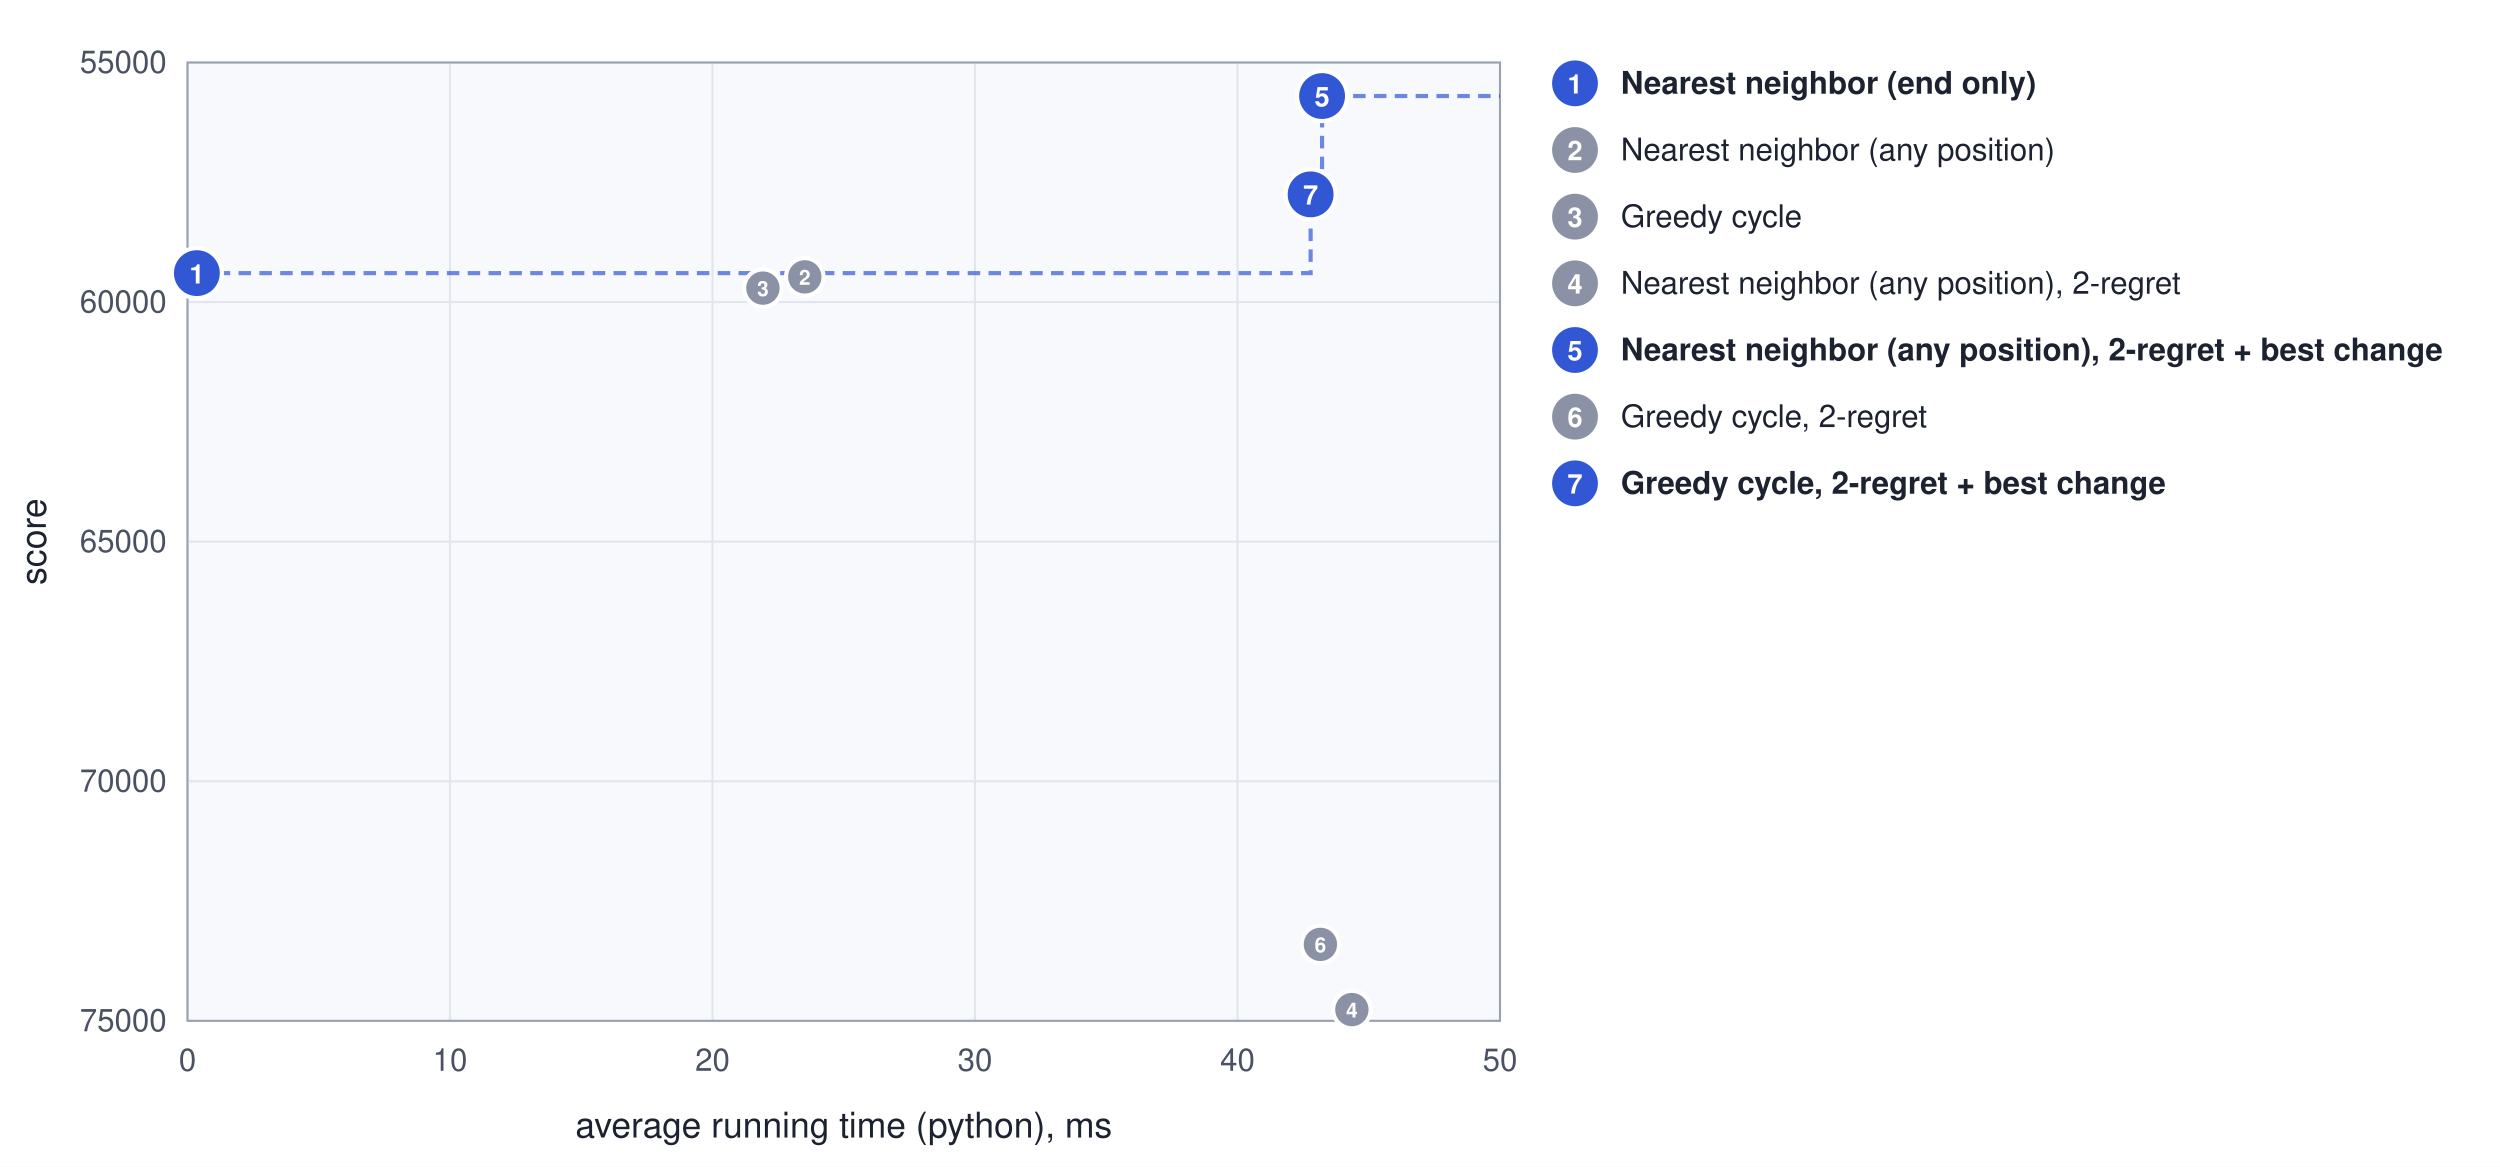
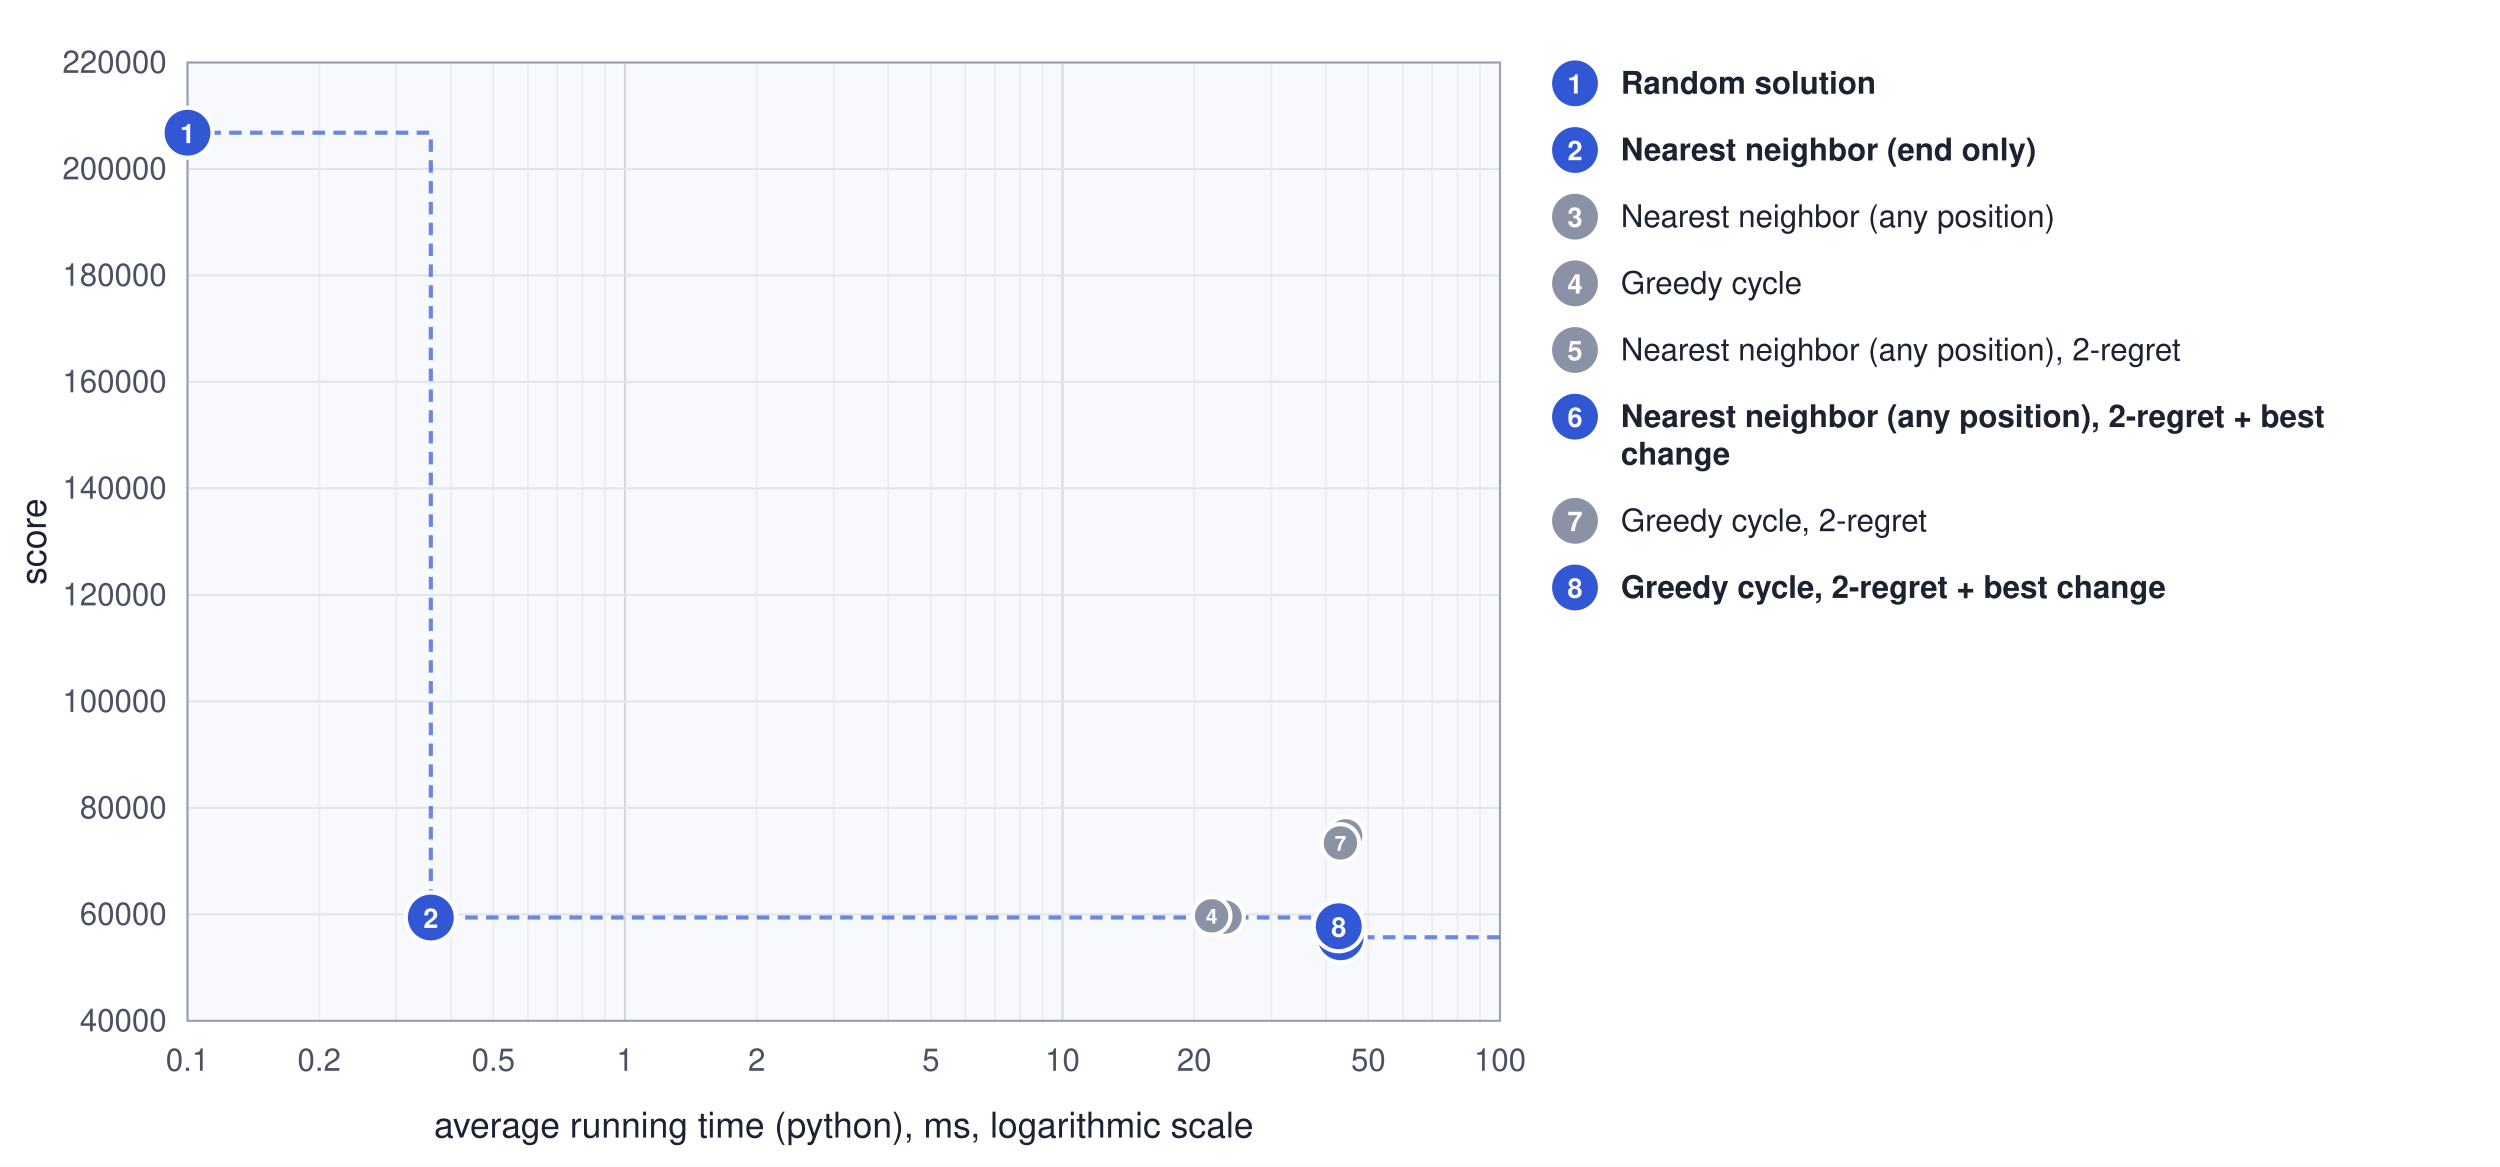
<svg xmlns="http://www.w3.org/2000/svg" viewBox="0 0 1200 560" width="1200" height="560" font-family="Helvetica, Arial, sans-serif" font-size="15">
  <rect width="1200" height="560" fill="#fff" />
  <rect x="90" y="30" width="630" height="460" fill="#f8f9fc" />
-   <line x1="90.0" y1="30" x2="90.0" y2="490" stroke="#e1e5ee" />
-   <text x="90.0" y="514" text-anchor="middle" fill="#4a5163">0</text>
-   <line x1="216.0" y1="30" x2="216.0" y2="490" stroke="#e1e5ee" />
-   <text x="216.0" y="514" text-anchor="middle" fill="#4a5163">10</text>
-   <line x1="342.0" y1="30" x2="342.0" y2="490" stroke="#e1e5ee" />
-   <text x="342.0" y="514" text-anchor="middle" fill="#4a5163">20</text>
-   <line x1="468.0" y1="30" x2="468.0" y2="490" stroke="#e1e5ee" />
-   <text x="468.0" y="514" text-anchor="middle" fill="#4a5163">30</text>
-   <line x1="594.0" y1="30" x2="594.0" y2="490" stroke="#e1e5ee" />
-   <text x="594.0" y="514" text-anchor="middle" fill="#4a5163">40</text>
-   <line x1="720.0" y1="30" x2="720.0" y2="490" stroke="#e1e5ee" />
-   <text x="720.0" y="514" text-anchor="middle" fill="#4a5163">50</text>
+   <line x1="90.0" y1="30" x2="90.0" y2="490" stroke="#d3d8e3" />
+   <text x="90.0" y="514" text-anchor="middle" fill="#4a5163">0.1</text>
+   <line x1="153.2" y1="30" x2="153.2" y2="490" stroke="#eceef4" />
+   <text x="153.2" y="514" text-anchor="middle" fill="#4a5163">0.2</text>
+   <line x1="190.2" y1="30" x2="190.2" y2="490" stroke="#eceef4" />
+   <line x1="216.4" y1="30" x2="216.4" y2="490" stroke="#eceef4" />
+   <line x1="236.8" y1="30" x2="236.8" y2="490" stroke="#eceef4" />
+   <text x="236.8" y="514" text-anchor="middle" fill="#4a5163">0.5</text>
+   <line x1="253.4" y1="30" x2="253.4" y2="490" stroke="#eceef4" />
+   <line x1="267.5" y1="30" x2="267.5" y2="490" stroke="#eceef4" />
+   <line x1="279.6" y1="30" x2="279.6" y2="490" stroke="#eceef4" />
+   <line x1="290.4" y1="30" x2="290.4" y2="490" stroke="#eceef4" />
+   <line x1="300.0" y1="30" x2="300.0" y2="490" stroke="#d3d8e3" />
+   <text x="300.0" y="514" text-anchor="middle" fill="#4a5163">1</text>
+   <line x1="363.2" y1="30" x2="363.2" y2="490" stroke="#eceef4" />
+   <text x="363.2" y="514" text-anchor="middle" fill="#4a5163">2</text>
+   <line x1="400.2" y1="30" x2="400.2" y2="490" stroke="#eceef4" />
+   <line x1="426.4" y1="30" x2="426.4" y2="490" stroke="#eceef4" />
+   <line x1="446.8" y1="30" x2="446.8" y2="490" stroke="#eceef4" />
+   <text x="446.8" y="514" text-anchor="middle" fill="#4a5163">5</text>
+   <line x1="463.4" y1="30" x2="463.4" y2="490" stroke="#eceef4" />
+   <line x1="477.5" y1="30" x2="477.5" y2="490" stroke="#eceef4" />
+   <line x1="489.6" y1="30" x2="489.6" y2="490" stroke="#eceef4" />
+   <line x1="500.4" y1="30" x2="500.4" y2="490" stroke="#eceef4" />
+   <line x1="510.0" y1="30" x2="510.0" y2="490" stroke="#d3d8e3" />
+   <text x="510.0" y="514" text-anchor="middle" fill="#4a5163">10</text>
+   <line x1="573.2" y1="30" x2="573.2" y2="490" stroke="#eceef4" />
+   <text x="573.2" y="514" text-anchor="middle" fill="#4a5163">20</text>
+   <line x1="610.2" y1="30" x2="610.2" y2="490" stroke="#eceef4" />
+   <line x1="636.4" y1="30" x2="636.4" y2="490" stroke="#eceef4" />
+   <line x1="656.8" y1="30" x2="656.8" y2="490" stroke="#eceef4" />
+   <text x="656.8" y="514" text-anchor="middle" fill="#4a5163">50</text>
+   <line x1="673.4" y1="30" x2="673.4" y2="490" stroke="#eceef4" />
+   <line x1="687.5" y1="30" x2="687.5" y2="490" stroke="#eceef4" />
+   <line x1="699.6" y1="30" x2="699.6" y2="490" stroke="#eceef4" />
+   <line x1="710.4" y1="30" x2="710.4" y2="490" stroke="#eceef4" />
+   <line x1="720.0" y1="30" x2="720.0" y2="490" stroke="#d3d8e3" />
+   <text x="720.0" y="514" text-anchor="middle" fill="#4a5163">100</text>
+   <line x1="90" y1="490.0" x2="720" y2="490.0" stroke="#e1e5ee" />
+   <text x="80" y="495.0" text-anchor="end" fill="#4a5163">40000</text>
+   <line x1="90" y1="438.9" x2="720" y2="438.9" stroke="#e1e5ee" />
+   <text x="80" y="443.9" text-anchor="end" fill="#4a5163">60000</text>
+   <line x1="90" y1="387.8" x2="720" y2="387.8" stroke="#e1e5ee" />
+   <text x="80" y="392.8" text-anchor="end" fill="#4a5163">80000</text>
+   <line x1="90" y1="336.7" x2="720" y2="336.7" stroke="#e1e5ee" />
+   <text x="80" y="341.7" text-anchor="end" fill="#4a5163">100000</text>
+   <line x1="90" y1="285.6" x2="720" y2="285.6" stroke="#e1e5ee" />
+   <text x="80" y="290.6" text-anchor="end" fill="#4a5163">120000</text>
+   <line x1="90" y1="234.4" x2="720" y2="234.4" stroke="#e1e5ee" />
+   <text x="80" y="239.4" text-anchor="end" fill="#4a5163">140000</text>
+   <line x1="90" y1="183.3" x2="720" y2="183.3" stroke="#e1e5ee" />
+   <text x="80" y="188.3" text-anchor="end" fill="#4a5163">160000</text>
+   <line x1="90" y1="132.2" x2="720" y2="132.2" stroke="#e1e5ee" />
+   <text x="80" y="137.2" text-anchor="end" fill="#4a5163">180000</text>
+   <line x1="90" y1="81.1" x2="720" y2="81.1" stroke="#e1e5ee" />
+   <text x="80" y="86.1" text-anchor="end" fill="#4a5163">200000</text>
  <line x1="90" y1="30.0" x2="720" y2="30.0" stroke="#e1e5ee" />
-   <text x="80" y="35.0" text-anchor="end" fill="#4a5163">55000</text>
-   <line x1="90" y1="145.0" x2="720" y2="145.0" stroke="#e1e5ee" />
-   <text x="80" y="150.0" text-anchor="end" fill="#4a5163">60000</text>
-   <line x1="90" y1="260.0" x2="720" y2="260.0" stroke="#e1e5ee" />
-   <text x="80" y="265.0" text-anchor="end" fill="#4a5163">65000</text>
-   <line x1="90" y1="375.0" x2="720" y2="375.0" stroke="#e1e5ee" />
-   <text x="80" y="380.0" text-anchor="end" fill="#4a5163">70000</text>
-   <line x1="90" y1="490.0" x2="720" y2="490.0" stroke="#e1e5ee" />
-   <text x="80" y="495.0" text-anchor="end" fill="#4a5163">75000</text>
+   <text x="80" y="35.0" text-anchor="end" fill="#4a5163">220000</text>
  <rect x="90" y="30" width="630" height="460" fill="none" stroke="#9aa1b3" />
-   <text x="405.0" y="546" text-anchor="middle" font-size="17" fill="#1c2230">average running time (python), ms</text>
+   <text x="405.0" y="546" text-anchor="middle" font-size="17" fill="#1c2230">average running time (python), ms, logarithmic scale</text>
  <text transform="translate(22,260.0) rotate(-90)" text-anchor="middle" font-size="17" fill="#1c2230">score</text>
-   <path d="M94.5,131.1H629.1V93.3H634.6V46.1H720" fill="none" stroke="#3157d5" stroke-width="2" stroke-dasharray="6 4" opacity=".7" />
+   <path d="M90.0,63.7H206.8V440.4H642.6V444.6H643.5V449.9H720" fill="none" stroke="#3157d5" stroke-width="2" stroke-dasharray="6 4" opacity=".7" />
  <circle cx="756.0" cy="40.0" r="12" fill="#3157d5" stroke="#fff" stroke-width="2" />
  <text x="756.0" y="44.9" text-anchor="middle" fill="#fff" font-size="13" font-weight="bold">1</text>
-   <text x="778" y="45" fill="#1c2230" font-weight="bold">Nearest neighbor (end only)</text>
-   <circle cx="756.0" cy="72.0" r="12" fill="#8b92a5" stroke="#fff" stroke-width="2" />
+   <text x="778" y="45" fill="#1c2230" font-weight="bold">
+     <tspan x="778" dy="0">Random solution</tspan>
+   </text>
+   <circle cx="756.0" cy="72.0" r="12" fill="#3157d5" stroke="#fff" stroke-width="2" />
  <text x="756.0" y="76.9" text-anchor="middle" fill="#fff" font-size="13" font-weight="bold">2</text>
-   <text x="778" y="77" fill="#1c2230">Nearest neighbor (any position)</text>
+   <text x="778" y="77" fill="#1c2230" font-weight="bold">
+     <tspan x="778" dy="0">Nearest neighbor (end only)</tspan>
+   </text>
  <circle cx="756.0" cy="104.0" r="12" fill="#8b92a5" stroke="#fff" stroke-width="2" />
  <text x="756.0" y="108.9" text-anchor="middle" fill="#fff" font-size="13" font-weight="bold">3</text>
-   <text x="778" y="109" fill="#1c2230">Greedy cycle</text>
+   <text x="778" y="109" fill="#1c2230">
+     <tspan x="778" dy="0">Nearest neighbor (any position)</tspan>
+   </text>
  <circle cx="756.0" cy="136.0" r="12" fill="#8b92a5" stroke="#fff" stroke-width="2" />
  <text x="756.0" y="140.9" text-anchor="middle" fill="#fff" font-size="13" font-weight="bold">4</text>
-   <text x="778" y="141" fill="#1c2230">Nearest neighbor (any position), 2-regret</text>
-   <circle cx="756.0" cy="168.0" r="12" fill="#3157d5" stroke="#fff" stroke-width="2" />
+   <text x="778" y="141" fill="#1c2230">
+     <tspan x="778" dy="0">Greedy cycle</tspan>
+   </text>
+   <circle cx="756.0" cy="168.0" r="12" fill="#8b92a5" stroke="#fff" stroke-width="2" />
  <text x="756.0" y="172.9" text-anchor="middle" fill="#fff" font-size="13" font-weight="bold">5</text>
-   <text x="778" y="173" fill="#1c2230" font-weight="bold">Nearest neighbor (any position), 2-regret + best change</text>
-   <circle cx="756.0" cy="200.0" r="12" fill="#8b92a5" stroke="#fff" stroke-width="2" />
+   <text x="778" y="173" fill="#1c2230">
+     <tspan x="778" dy="0">Nearest neighbor (any position), 2-regret</tspan>
+   </text>
+   <circle cx="756.0" cy="200.0" r="12" fill="#3157d5" stroke="#fff" stroke-width="2" />
  <text x="756.0" y="204.9" text-anchor="middle" fill="#fff" font-size="13" font-weight="bold">6</text>
-   <text x="778" y="205" fill="#1c2230">Greedy cycle, 2-regret</text>
-   <circle cx="756.0" cy="232.0" r="12" fill="#3157d5" stroke="#fff" stroke-width="2" />
-   <text x="756.0" y="236.9" text-anchor="middle" fill="#fff" font-size="13" font-weight="bold">7</text>
-   <text x="778" y="237" fill="#1c2230" font-weight="bold">Greedy cycle, 2-regret + best change</text>
-   <circle cx="386.3" cy="132.9" r="9" fill="#8b92a5" stroke="#fff" stroke-width="2" />
-   <text x="386.3" y="136.7" text-anchor="middle" fill="#fff" font-size="10" font-weight="bold">2</text>
-   <circle cx="366.2" cy="138.3" r="9" fill="#8b92a5" stroke="#fff" stroke-width="2" />
-   <text x="366.2" y="142.1" text-anchor="middle" fill="#fff" font-size="10" font-weight="bold">3</text>
-   <circle cx="648.9" cy="484.6" r="9" fill="#8b92a5" stroke="#fff" stroke-width="2" />
-   <text x="648.9" y="488.4" text-anchor="middle" fill="#fff" font-size="10" font-weight="bold">4</text>
-   <circle cx="633.8" cy="453.3" r="9" fill="#8b92a5" stroke="#fff" stroke-width="2" />
-   <text x="633.8" y="457.1" text-anchor="middle" fill="#fff" font-size="10" font-weight="bold">6</text>
-   <circle cx="94.5" cy="131.1" r="12" fill="#3157d5" stroke="#fff" stroke-width="2" />
-   <text x="94.5" y="136.1" text-anchor="middle" fill="#fff" font-size="13" font-weight="bold">1</text>
-   <circle cx="634.6" cy="46.1" r="12" fill="#3157d5" stroke="#fff" stroke-width="2" />
-   <text x="634.6" y="51.0" text-anchor="middle" fill="#fff" font-size="13" font-weight="bold">5</text>
-   <circle cx="629.1" cy="93.3" r="12" fill="#3157d5" stroke="#fff" stroke-width="2" />
-   <text x="629.1" y="98.2" text-anchor="middle" fill="#fff" font-size="13" font-weight="bold">7</text>
+   <text x="778" y="205" fill="#1c2230" font-weight="bold">
+     <tspan x="778" dy="0">Nearest neighbor (any position), 2-regret + best</tspan>
+     <tspan x="778" dy="18">change</tspan>
+   </text>
+   <circle cx="756.0" cy="250.0" r="12" fill="#8b92a5" stroke="#fff" stroke-width="2" />
+   <text x="756.0" y="254.9" text-anchor="middle" fill="#fff" font-size="13" font-weight="bold">7</text>
+   <text x="778" y="255" fill="#1c2230">
+     <tspan x="778" dy="0">Greedy cycle, 2-regret</tspan>
+   </text>
+   <circle cx="756.0" cy="282.0" r="12" fill="#3157d5" stroke="#fff" stroke-width="2" />
+   <text x="756.0" y="286.9" text-anchor="middle" fill="#fff" font-size="13" font-weight="bold">8</text>
+   <text x="778" y="287" fill="#1c2230" font-weight="bold">
+     <tspan x="778" dy="0">Greedy cycle, 2-regret + best change</tspan>
+   </text>
+   <circle cx="588.0" cy="440.2" r="9" fill="#8b92a5" stroke="#fff" stroke-width="2" />
+   <text x="588.0" y="444.0" text-anchor="middle" fill="#fff" font-size="10" font-weight="bold">3</text>
+   <circle cx="581.6" cy="439.6" r="9" fill="#8b92a5" stroke="#fff" stroke-width="2" />
+   <text x="581.6" y="443.4" text-anchor="middle" fill="#fff" font-size="10" font-weight="bold">4</text>
+   <circle cx="645.9" cy="401.2" r="9" fill="#8b92a5" stroke="#fff" stroke-width="2" />
+   <text x="645.9" y="405.0" text-anchor="middle" fill="#fff" font-size="10" font-weight="bold">5</text>
+   <circle cx="643.4" cy="404.6" r="9" fill="#8b92a5" stroke="#fff" stroke-width="2" />
+   <text x="643.4" y="408.4" text-anchor="middle" fill="#fff" font-size="10" font-weight="bold">7</text>
+   <circle cx="90.0" cy="63.7" r="12" fill="#3157d5" stroke="#fff" stroke-width="2" />
+   <text x="90.0" y="68.7" text-anchor="middle" fill="#fff" font-size="13" font-weight="bold">1</text>
+   <circle cx="206.8" cy="440.4" r="12" fill="#3157d5" stroke="#fff" stroke-width="2" />
+   <text x="206.8" y="445.4" text-anchor="middle" fill="#fff" font-size="13" font-weight="bold">2</text>
+   <circle cx="643.5" cy="449.9" r="12" fill="#3157d5" stroke="#fff" stroke-width="2" />
+   <text x="643.5" y="454.8" text-anchor="middle" fill="#fff" font-size="13" font-weight="bold">6</text>
+   <circle cx="642.6" cy="444.6" r="12" fill="#3157d5" stroke="#fff" stroke-width="2" />
+   <text x="642.6" y="449.6" text-anchor="middle" fill="#fff" font-size="13" font-weight="bold">8</text>
</svg>
